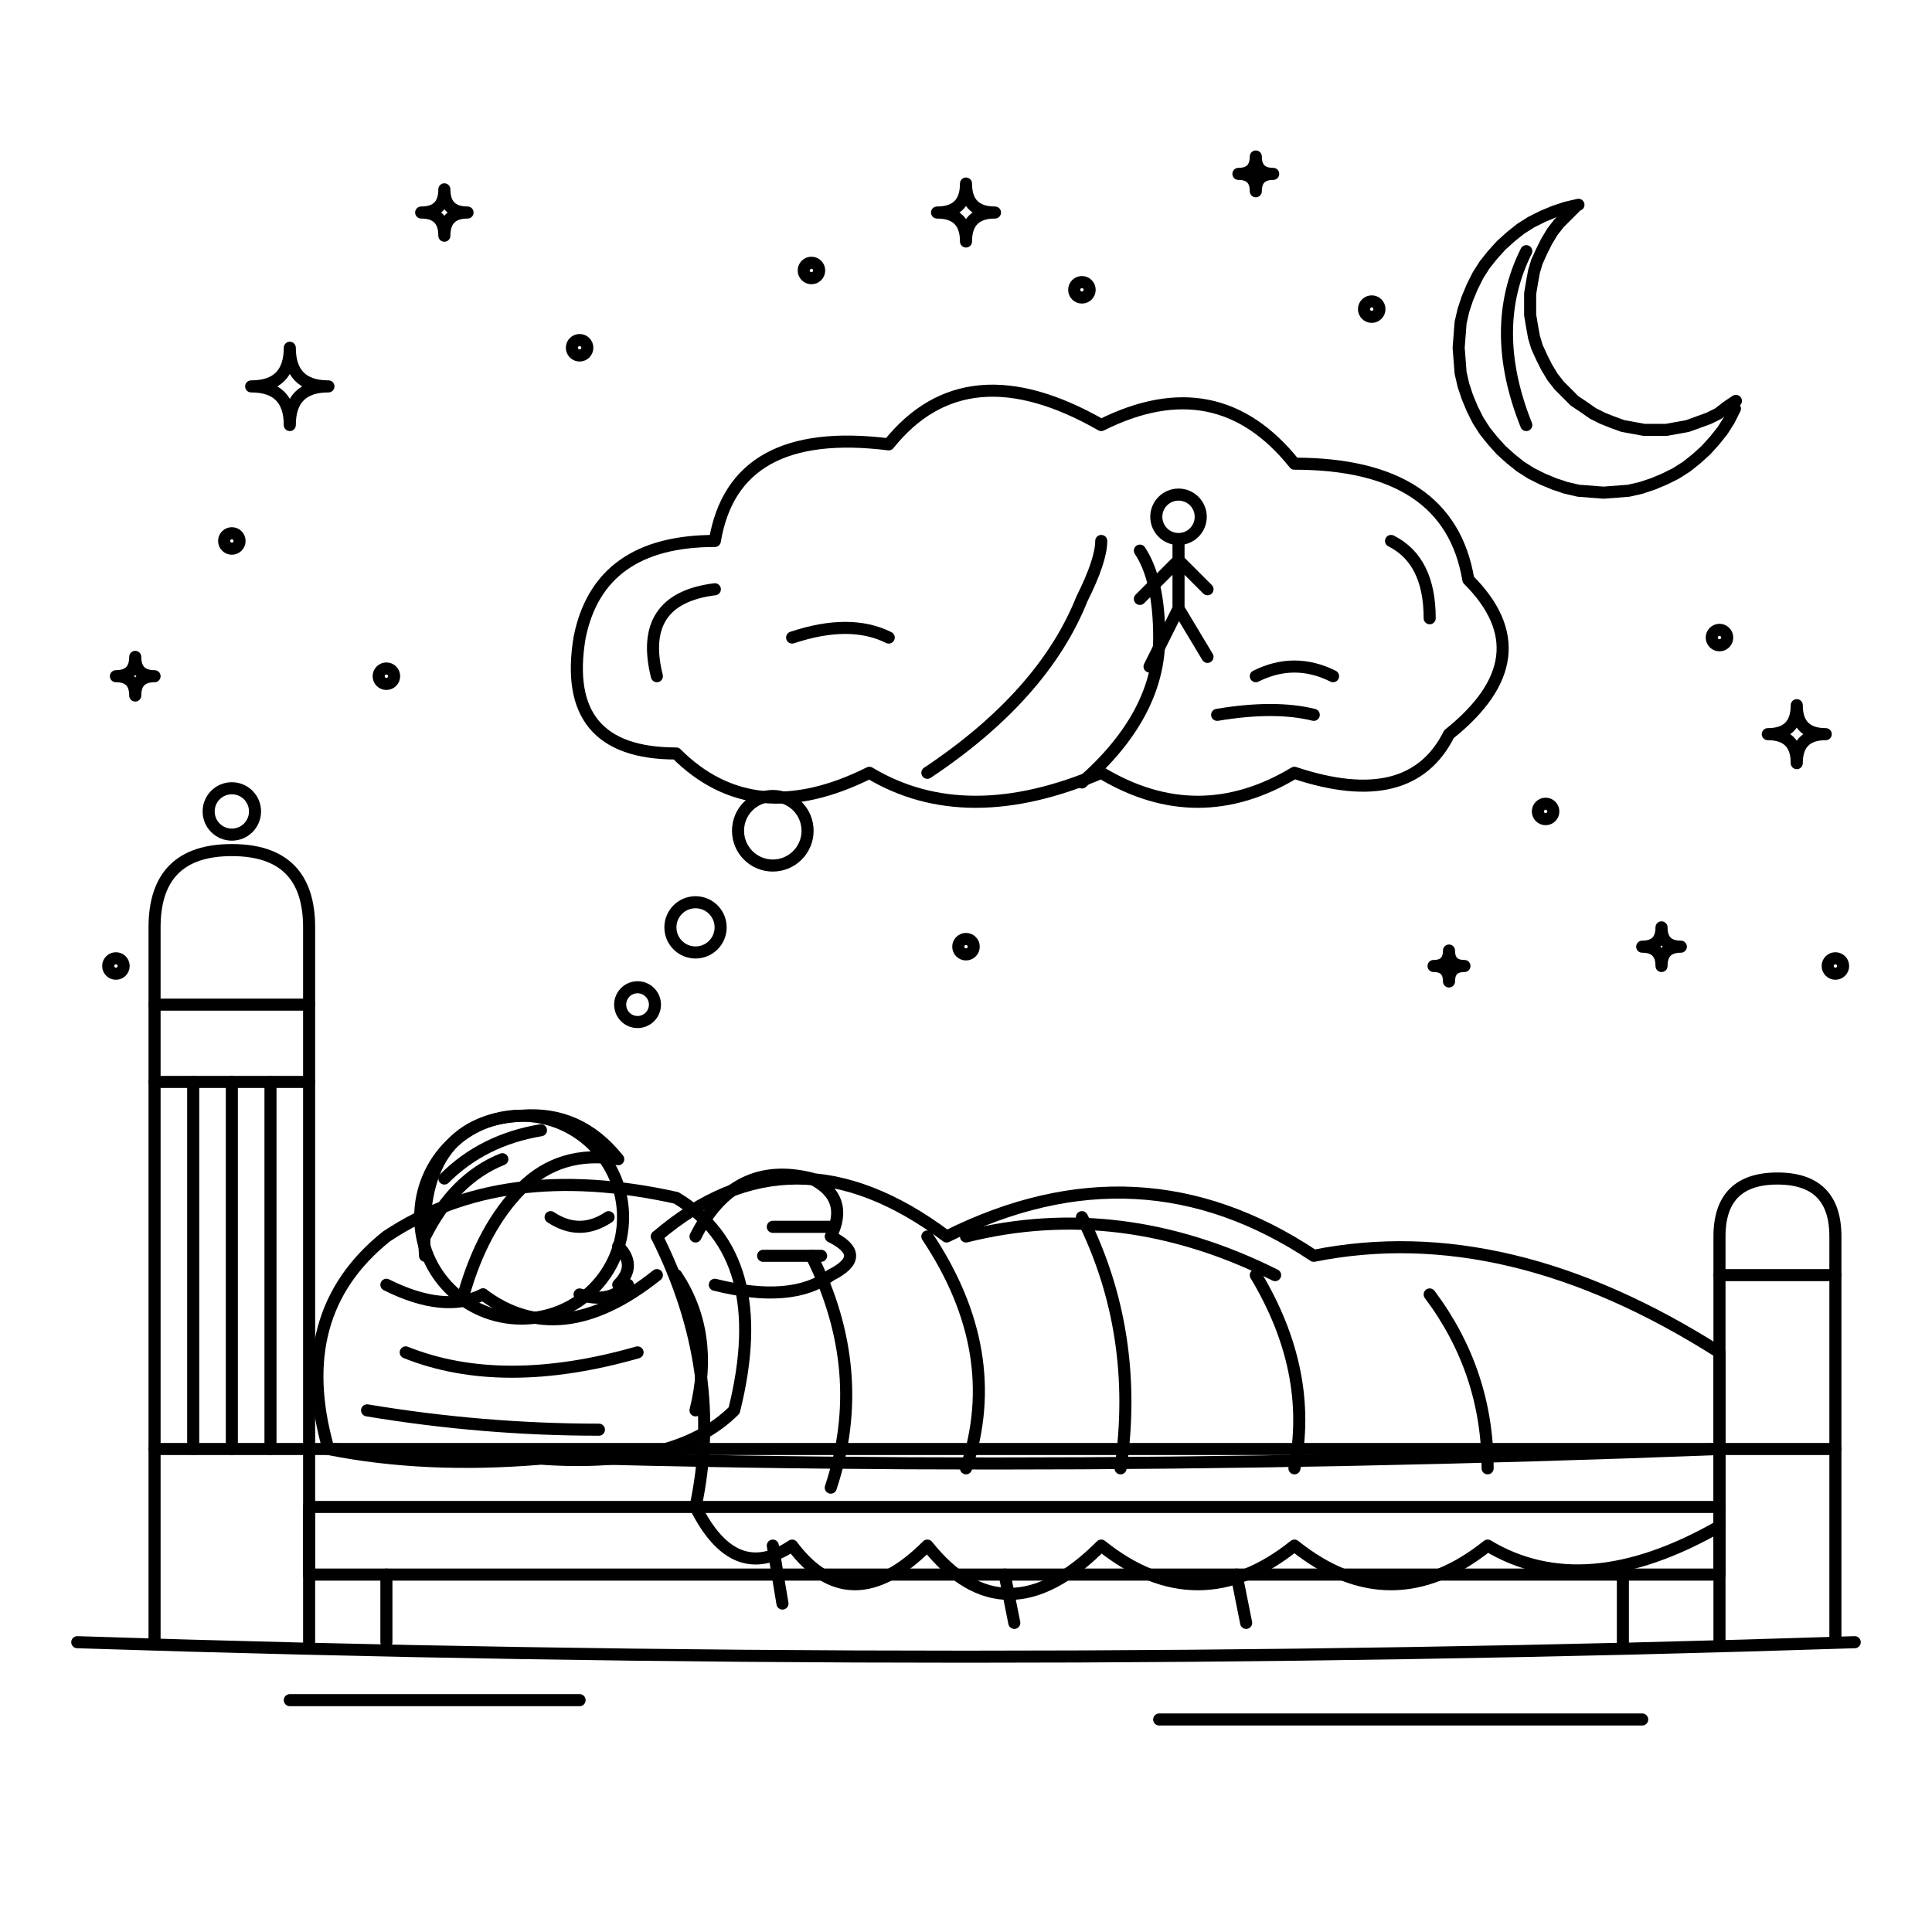
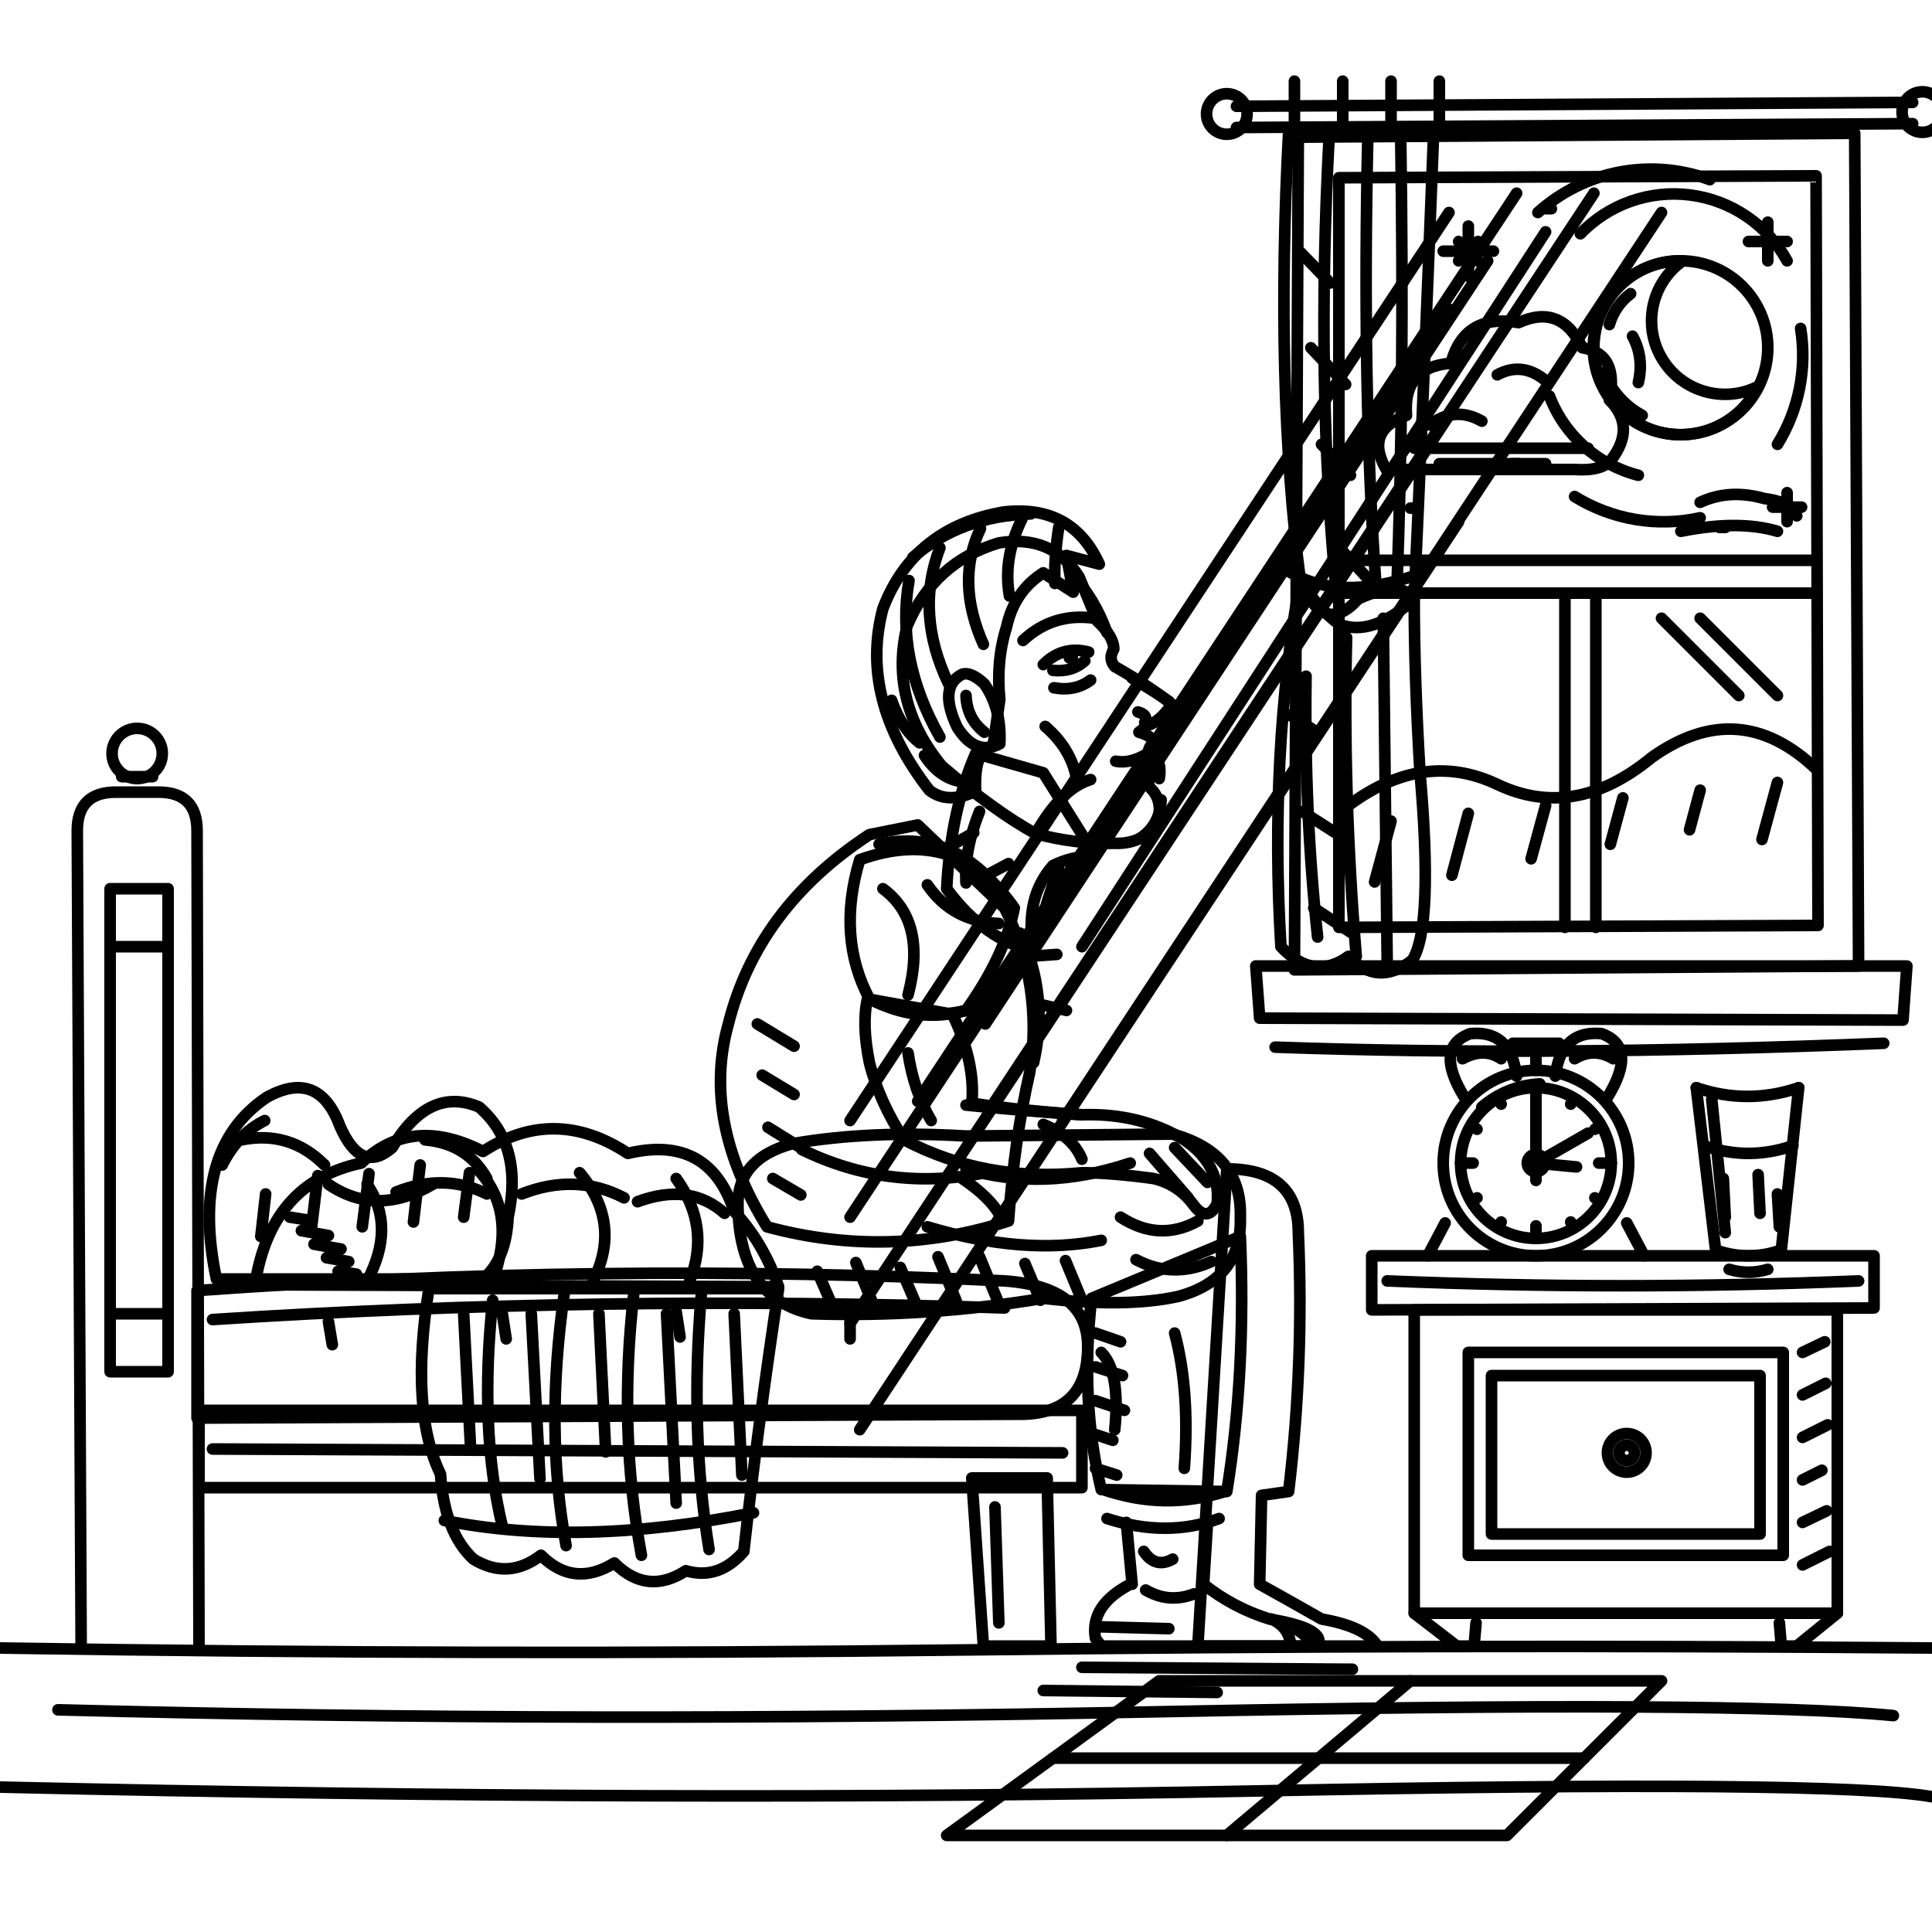
- <svg xmlns="http://www.w3.org/2000/svg" viewBox="0 0 200 200" fill="none" stroke="currentColor" stroke-width="1.25" stroke-linecap="round" stroke-linejoin="round">
-   <path pathLength="1" class="soft" d="M8 170Q100 173 192 170" />
-   <path pathLength="1" class="fine soft" d="M30 176L60 176M120 178L170 178" />
-   <path pathLength="1" d="M16 170L16 96Q16 88 24 88Q32 88 32 96L32 170" />
-   <path pathLength="1" d="M16 104L32 104" />
-   <path pathLength="1" class="fine" d="M16 112L32 112" />
-   <path pathLength="1" class="fine soft" d="M20 112L20 150M24 112L24 150M28 112L28 150" />
-   <path pathLength="1" d="M16 150L32 150" />
-   <circle pathLength="1" class="accent" cx="24" cy="84" r="2.4" />
-   <path pathLength="1" d="M178 170L178 128Q178 122 184 122Q190 122 190 128L190 170" />
-   <path pathLength="1" class="fine" d="M178 132L190 132" />
-   <path pathLength="1" class="fine" d="M178 150L190 150" />
-   <path pathLength="1" d="M32 156L178 156" />
-   <path pathLength="1" d="M32 163L178 163" />
-   <path pathLength="1" class="fine" d="M32 156L32 163M178 156L178 163" />
-   <path pathLength="1" class="soft" d="M34 150Q100 153 178 150" />
-   <path pathLength="1" d="M40 163L40 170M168 163L168 170" />
-   <path pathLength="1" d="M34 150Q30 136 40 128Q52 120 70 124Q80 130 76 146Q70 152 56 151Q44 152 34 150Z" />
-   <path pathLength="1" class="fine" d="M42 140Q52 144 66 140" />
-   <path pathLength="1" class="fine soft" d="M40 133Q46 136 50 134" />
-   <path pathLength="1" class="fine" d="M70 132Q74 138 72 146" />
-   <path pathLength="1" class="fine soft" d="M38 146Q50 148 62 148" />
-   <circle pathLength="1" cx="54" cy="126" r="10.5" />
-   <path pathLength="1" class="accent" d="M44 130Q43 116 54 115.5Q60 115 64 120Q58 119 54 123Q50 127 48 134" />
-   <path pathLength="1" class="accent fine" d="M46 122Q50 118 56 117" />
-   <path pathLength="1" class="accent fine" d="M44 128Q47 122 52 120" />
-   <path pathLength="1" class="fine" d="M57 126Q60 128 63 126" />
-   <path pathLength="1" class="fine" d="M64 129Q66 131 64 133" />
-   <path pathLength="1" class="fine" d="M60 134Q63 135 65 133" />
-   <path pathLength="1" class="fine soft" d="M50 134Q58 140 68 132" />
-   <g class="lv-breathe lv-o-b">
-     <path pathLength="1" d="M68 128Q82 116 98 128Q118 118 136 130Q156 126 178 140L178 156" />
-     <path pathLength="1" d="M68 128Q75 142 72 156" />
-     <path pathLength="1" d="M178 150L32 150" />
-     <path pathLength="1" class="fine" d="M84 130Q90 142 86 154" />
-     <path pathLength="1" class="fine soft" d="M96 128Q104 140 100 152" />
-     <path pathLength="1" class="fine" d="M112 126Q118 138 116 152" />
-     <path pathLength="1" class="fine soft" d="M130 132Q136 142 134 152" />
-     <path pathLength="1" class="fine" d="M148 134Q154 142 154 152" />
-     <path pathLength="1" class="fine soft" d="M100 128Q116 124 132 132" />
-     <path pathLength="1" d="M72 156Q76 164 82 160Q88 168 96 160Q104 170 114 160Q124 168 134 160Q144 168 154 160Q164 166 178 158" />
-     <path pathLength="1" class="fine soft" d="M80 160L81 166M104 163L105 168M128 163L129 168" />
-   </g>
-   <path pathLength="1" d="M72 128Q76 120 84 122Q88 124 86 128Q90 130 86 132Q82 135 74 133" />
-   <path pathLength="1" class="fine" d="M80 127L86 127M79 130L85 130" />
-   <g class="gx-i06-b1">
-     <circle pathLength="1" class="lv-glow accent" cx="66" cy="104" r="1.8" />
-   </g>
-   <g class="gx-i06-b2">
-     <circle pathLength="1" class="lv-glow accent" cx="72" cy="96" r="2.6" />
-   </g>
-   <g class="gx-i06-b3">
-     <circle pathLength="1" class="lv-glow accent" cx="80" cy="86" r="3.6" />
-   </g>
-   <g class="gx-i06-cloud">
-     <g class="lv-float">
-       <path pathLength="1" d="M70 78Q58 78 60 66Q62 56 74 56Q76 44 92 46Q100 36 114 44Q126 38 134 48Q150 48 152 60Q160 68 150 76Q146 84 134 80Q124 86 114 80Q100 86 90 80Q78 86 70 78Z" />
-       <path pathLength="1" class="fine soft" d="M68 70Q66 62 74 61" />
-       <path pathLength="1" class="fine soft" d="M144 56Q148 58 148 64" />
-       <path pathLength="1" class="fine" d="M96 80Q108 72 112 62Q114 58 114 56" />
-       <path pathLength="1" class="fine" d="M112 81Q120 74 120 66Q120 60 118 57" />
-       <g class="lv-i06-wake">
-         <circle pathLength="1" class="fill-accent" cx="122" cy="53.5" r="2.3" />
-         <path pathLength="1" class="accent" d="M122 56L122 63M122 58L118 62M122 58L125 61M122 63L119 69M122 63L125 68" />
-       </g>
-       <path pathLength="1" class="fine soft" d="M130 70Q134 68 138 70" />
-       <path pathLength="1" class="fine soft" d="M82 66Q88 64 92 66" />
-       <path pathLength="1" class="fine soft" d="M126 74Q132 73 136 74" />
+ <svg xmlns="http://www.w3.org/2000/svg" viewBox="0 0 200 200" fill="none" stroke="currentColor" stroke-width="1.2" stroke-linecap="round" stroke-linejoin="round">
+   <path pathLength="1" d="M0 170.6Q50 171.4 100 170.8T200 170.6" />
+   <path pathLength="1" class="fine soft" d="M6 177Q60 178.4 120 177.2T196 177.6" />
+   <path pathLength="1" class="fine soft" d="M0 185Q70 186.6 130 185.4T200 186M134.4 14.2L192 13.8L192.4 100L134 100.4ZM138.6 18.4L188 18.2L188.2 95.8L138.6 96ZM138.6 58L188 58M138.6 61.4L188 61.4M162 61.4L162 96M165.2 61.4L165.2 96" />
+   <path pathLength="1" class="fine soft" d="M172 64L180 72M176 64L184 72" />
+   <path pathLength="1" class="fine" d="M138.8 84Q147 77.4 155 81.2Q163 85 171 78.4Q180 72 188 79.6" />
+   <path pathLength="1" class="fine soft" d="M144 85L142.3 91.3M152 84.2L150.3 90.6M160 83.4L158.5 88.9M168 82.6L166.7 87.4M176 81.8L174.9 85.9M184 81L182.4 86.9" />
+   <g class="gx-i06n-rays">
+     <g class="lv-i06n-shaft">
+       <path pathLength="1" class="accent fine" d="M150 22L88 116M150 32L88 126M150 43L88 137M151 54L89 148M157 20L95 114M165 20L103 114M172 22L110 116" />
+       <path pathLength="1" class="accent fine soft" d="M154 27L102 106M160 24L112 98" />
    </g>
  </g>
-   <g class="lv-pulse">
-     <path pathLength="1" class="accent" d="M179.6 42.3L179 43.5L178.3 44.6L177.5 45.6L176.6 46.6L175.6 47.5L174.6 48.3L173.5 49L172.3 49.6L171.1 50.1L169.9 50.5L168.6 50.8L167.3 50.9L166 51L164.7 50.9L163.4 50.8L162.1 50.5L160.9 50.1L159.7 49.6L158.5 49L157.4 48.3L156.4 47.5L155.4 46.6L154.5 45.6L153.7 44.6L153 43.5L152.4 42.3L151.9 41.1L151.5 39.9L151.2 38.6L151.1 37.3L151 36L151.1 34.7L151.2 33.4L151.5 32.1L151.9 30.9L152.4 29.7L153 28.5L153.7 27.4L154.5 26.4L155.4 25.4L156.4 24.5L157.4 23.7L158.5 23L159.7 22.4L160.9 21.9L162.1 21.5L163.4 21.2" />
-     <path pathLength="1" class="accent" d="M179.7 41.5L178.8 42.1L177.9 42.8L176.9 43.3L175.8 43.7L174.7 44.1L173.6 44.3L172.5 44.5L171.4 44.5L170.2 44.5L169.1 44.3L168 44.1L166.9 43.7L165.9 43.3L164.9 42.8L163.9 42.1L163 41.5L162.2 40.7L161.4 39.9L160.7 39L160.1 38L159.6 37L159.1 35.9L158.8 34.9L158.6 33.8L158.4 32.6L158.4 31.5L158.4 30.4L158.6 29.2L158.8 28.1L159.1 27.1L159.6 26L160.1 25L160.7 24L161.4 23.1L162.2 22.3L163 21.5" />
-     <path pathLength="1" class="accent fine" d="M158 26Q154 34 158 44" />
+   <g class="lv-twinkle lv-i06n-t1">
+     <path pathLength="1" class="fine" d="M152 23.4L152 28.6M149.4 26L154.6 26" />
+     <path pathLength="1" class="fine soft" d="M151 25L153 27M153 25L151 27" />
  </g>
-   <path class="lv-sparkle" pathLength="1" d="M30 36Q30 40 34 40Q30 40 30 44Q30 40 26 40Q30 40 30 36Z" />
-   <path class="lv-sparkle" pathLength="1" d="M46 19.6Q46 22 48.4 22Q46 22 46 24.4Q46 22 43.6 22Q46 22 46 19.6Z" />
-   <path class="lv-sparkle" pathLength="1" d="M100 19Q100 22 103 22Q100 22 100 25Q100 22 97 22Q100 22 100 19Z" />
-   <path class="lv-sparkle" pathLength="1" d="M130 16.2Q130 18 131.8 18Q130 18 130 19.8Q130 18 128.2 18Q130 18 130 16.2Z" />
-   <path class="lv-sparkle" pathLength="1" d="M186 73Q186 76 189 76Q186 76 186 79Q186 76 183 76Q186 76 186 73Z" />
-   <path class="lv-sparkle" pathLength="1" d="M172 96Q172 98 174 98Q172 98 172 100Q172 98 170 98Q172 98 172 96Z" />
-   <path class="lv-sparkle" pathLength="1" d="M14 68Q14 70 16 70Q14 70 14 72Q14 70 12 70Q14 70 14 68Z" />
-   <path class="lv-sparkle" pathLength="1" d="M150 98.4Q150 100 151.6 100Q150 100 150 101.6Q150 100 148.4 100Q150 100 150 98.4Z" />
-   <circle pathLength="1" class="lv-twinkle fine" cx="60" cy="36" r="0.8" />
-   <circle pathLength="1" class="lv-twinkle fine" cx="84" cy="28" r="0.8" />
-   <circle pathLength="1" class="lv-twinkle fine" cx="112" cy="30" r="0.8" />
-   <circle pathLength="1" class="lv-twinkle fine" cx="142" cy="32" r="0.8" />
-   <circle pathLength="1" class="lv-twinkle fine" cx="24" cy="56" r="0.8" />
-   <circle pathLength="1" class="lv-twinkle fine" cx="178" cy="66" r="0.8" />
-   <circle pathLength="1" class="lv-twinkle fine" cx="190" cy="100" r="0.8" />
-   <circle pathLength="1" class="lv-twinkle fine" cx="100" cy="98" r="0.8" />
-   <circle pathLength="1" class="lv-twinkle fine" cx="160" cy="84" r="0.8" />
-   <circle pathLength="1" class="lv-twinkle fine" cx="12" cy="100" r="0.8" />
-   <circle pathLength="1" class="lv-twinkle fine" cx="40" cy="70" r="0.8" />
+   <g class="lv-twinkle lv-i06n-t2">
+     <path pathLength="1" class="fine" d="M183 23L183 27M181 25L185 25" />
+   </g>
+   <g class="lv-twinkle lv-i06n-t3">
+     <path pathLength="1" class="fine" d="M185 51L185 54M183.5 52.5L186.5 52.5" />
+   </g>
+   <g class="lv-twinkle lv-i06n-t4">
+     <path pathLength="1" d="M160 21.6L160.6 21.6M156.6 48L157.2 48M178 54.6L178.6 54.6M146 52.6L146.6 52.6" />
+   </g>
+   <g class="gx-i06n-moon">
+     <g class="lv-breathe lv-i06n-moon">
+       <path pathLength="1" class="accent" d="M174.2 27A9 9 0 1 0 182 40A7.6 7.6 0 0 1 174.2 27Z" />
+       <path pathLength="1" class="accent fine soft" d="M165 36A9 9 0 1 1 183 36A9 9 0 1 1 165 36" />
+       <path pathLength="1" class="accent fine" d="M166.6 33.6Q167.2 31.6 168.8 30.4M166 38.6Q167.4 41.6 170 43M169 34.8Q170.2 37 169.6 39.6" />
+       <path pathLength="1" class="accent fine soft" d="M163.6 24.2A13.4 13.4 0 0 1 185 27" />
+       <path pathLength="1" class="accent fine soft" d="M160.4 41A13.4 13.4 0 0 0 169.6 49.2" />
+       <path pathLength="1" class="accent fine soft" d="M159.2 22A17.5 17.5 0 0 1 177 18.6M186.4 34A17.5 17.5 0 0 1 184 46M176 53.6A17.5 17.5 0 0 1 163 51.4" />
+     </g>
+   </g>
+   <g class="gx-i06n-cloud">
+     <path pathLength="1" class="i06n-fill" d="M143.5 48.6Q141.2 44.6 145.6 43Q145.2 38 150.2 37.6Q151.6 32.4 157.2 33.4Q161.6 31.4 163.8 36Q167.6 36.6 166.6 41.4Q169.4 44.2 166.8 47.6Q165.8 48.8 163 48.6Z" />
+     <path pathLength="1" class="fine soft" d="M148 44Q150.6 42 153.4 43.6M155 38.8Q157.6 37.4 160 39.4" />
+     <path pathLength="1" class="fine soft" d="M146.4 46.4L164.4 46.4M149 48L160 48" />
+   </g>
+   <g class="lv-drift lv-s lv-i06n-wisp">
+     <path pathLength="1" class="fine soft" d="M176 52Q179 50.6 182.6 51.6Q185.6 52 186 53.4" />
+     <path pathLength="1" class="fine soft" d="M174 55Q180 53.8 184 55" />
+   </g>
+   <path pathLength="1" d="M128 11L198 10.6" />
+   <path pathLength="1" class="fine soft" d="M128 13.2L198 12.8M124.9 11.8A2.1 2.1 0 1 1 129.1 11.8A2.1 2.1 0 1 1 124.9 11.8M196.9 11.6A2.1 2.1 0 1 1 201.1 11.6A2.1 2.1 0 1 1 196.9 11.6" />
+   <path pathLength="1" class="fine" d="M134 8.4L134 13M139 8.4L139 13M144 8.4L144 13M149 8.4L149 13" />
+   <g class="lv-sway lv-i06n-curt">
+     <path pathLength="1" class="i06n-fill" d="M133.4 13.6Q132 40 134.6 60Q137 66 140.6 62Q145 60 146.4 62Q147.4 40 148.4 14Z" />
+     <path pathLength="1" class="i06n-fill" d="M134.6 60Q131.4 78 132.6 98Q136 101.6 139.6 99Q142.6 102.2 146.2 99.4Q148.4 96 147 80Q146.4 70 146.4 62Q142 66 138.6 64.6Q136.4 63 134.6 60Z" />
+     <path pathLength="1" class="fine" d="M137.6 14Q136.2 40 138.4 62M141.6 14Q141 40 142.4 60M145 14Q145.4 40 144.6 61" />
+     <path pathLength="1" class="fine" d="M135.2 70Q135 84 136.4 97M139.4 66Q139 82 140.4 99M143.2 64Q143.4 82 143.6 99.6" />
+     <path pathLength="1" class="fine soft" d="M134.5 26L137.7 29.3M135.7 36L139.3 39.8M136.8 46L139.8 49.2M138 56L141.6 59.9" />
+     <path pathLength="1" class="fine soft" d="M133.5 74L136.5 75.9M134.8 84L138.7 86.5M136 94L139.8 96.5" />
+     <path pathLength="1" class="fine" d="M132.6 58.6Q138 62.6 147 59.4" />
+   </g>
+   <path pathLength="1" class="i06n-fill" d="M130 100L197.4 100L197 105.6L130.4 105.4Z" />
+   <path pathLength="1" class="fine soft" d="M132 108.4Q160 109.4 195 108" />
+   <path pathLength="1" class="i06n-fill" d="M142 130L194 130L194 135.4L142 135.6Z" />
+   <path pathLength="1" class="fine soft" d="M143.6 132.6Q168 133.6 192.4 132.6" />
+   <path pathLength="1" class="i06n-fill" d="M146.4 135.6L146.4 167L150.8 170.4L152.6 170.4L152.8 168M146.4 135.6L190.2 135.6L190.2 167L186 170.4L184.4 170.4L184.2 168" />
+   <path pathLength="1" class="fine soft" d="M146.4 167L190.2 167M152 140L184.6 140L184.6 161L152 161Z" />
+   <path pathLength="1" class="fine soft" d="M154.4 142.4L182.2 142.4L182.2 158.8L154.4 158.8ZM166.4 150.4A2 2 0 1 1 170.4 150.4A2 2 0 1 1 166.4 150.4" />
+   <path pathLength="1" class="fine" d="M167.6 150.4A0.8 0.8 0 1 1 169.2 150.4A0.8 0.8 0 1 1 167.6 150.4" />
+   <path pathLength="1" class="fine soft" d="M186.6 140L188.9 138.9M186.6 144.4L189 143.2M186.6 148.8L189.2 147.5M186.6 153.2L188.6 152.2M186.6 157.6L189.1 156.4M186.6 162L189.4 160.6M149.4 120.4A9.6 9.6 0 1 1 168.6 120.4A9.6 9.6 0 1 1 149.4 120.4" />
+   <path pathLength="1" class="fine" d="M151.2 120.4A7.8 7.8 0 1 1 166.8 120.4A7.8 7.8 0 1 1 151.2 120.4M149.6 126.6L147.8 130M168.4 126.6L170.2 130M151.6 113.6Q148.4 108.4 152.2 107Q156.4 106.6 157 111.4M166.4 113.6Q169.6 108.4 165.8 107Q161.6 106.6 161 111.4" />
+   <path pathLength="1" class="fine soft" d="M151.4 109.6Q153.6 108.4 155.4 109.6M167 109.6Q165 108.4 163 109.6" />
+   <path pathLength="1" class="fine" d="M159 110.8L159 108M156.6 108L161.4 108" />
+   <path pathLength="1" class="fine" d="M159 113.9L159 112.7M162.6 114.3L162.9 113.7M165.1 116.9L165.7 116.5M165.5 120.4L166.8 120.4M165.1 124L165.7 124.3M162.6 126.5L162.9 127.1M159 126.9L159 128.2M155.4 126.5L155.1 127.1M152.9 124L152.3 124.3M152.5 120.4L151.2 120.4M152.9 116.9L152.3 116.5M155.4 114.3L155.1 113.7M159 120.4L163.2 120.8" />
+   <path pathLength="1" class="fine" d="M159 120.4L164.4 117.3M158.1 120.4A0.9 0.9 0 1 1 159.9 120.4A0.9 0.9 0 1 1 158.1 120.4" />
+   <g class="lv-i06n-sec">
+     <path pathLength="1" class="fine" d="M159 122.2L159 113.8" />
+   </g>
+   <path pathLength="1" class="accent fine" d="M153.4 114.6Q156 112.4 159.4 112.2" />
+   <path pathLength="1" class="i06n-fill" d="M175.6 112.6L177.6 129.4Q181 130.6 184.4 129.4L186.2 112.6" />
+   <path pathLength="1" class="fine" d="M175.6 112.6Q180.9 114.4 186.2 112.6" />
+   <path pathLength="1" class="fine soft" d="M176.4 118.6Q181 120.2 185.6 118.6" />
+   <path pathLength="1" class="fine soft" d="M178.4 122L178.6 126M182 121.6L182.2 125.6M184 123.6L184.2 127" />
+   <path pathLength="1" class="accent fine" d="M177.2 113.8L178.6 127.6" />
+   <path pathLength="1" class="fine soft" d="M179 131.4Q181 132 183 131.4" />
+   <path pathLength="1" class="i06n-fill" d="M8.4 170.4L8 86Q8 82 12 82L16.4 82Q20.4 82 20.4 86L20.6 170.4" />
+   <path pathLength="1" d="M11.6 78A2.6 2.6 0 1 1 16.8 78A2.6 2.6 0 1 1 11.6 78" />
+   <path pathLength="1" class="fine" d="M12.6 80.4L15.8 80.4" />
+   <path pathLength="1" class="fine" d="M11.4 92L17.4 92L17.4 142L11.4 142Z" />
+   <path pathLength="1" class="fine soft" d="M11.4 98L17.4 98M11.4 136L17.4 136" />
+   <path pathLength="1" class="i06n-fill" d="M100.6 153L108.4 153L108.8 170.4L101.8 170.4Z" />
+   <path pathLength="1" class="fine soft" d="M103 156L103.4 168" />
+   <path pathLength="1" class="i06n-fill" d="M20.6 146L112 146L112 154L20.6 154Z" />
+   <path pathLength="1" class="fine soft" d="M22 150L110 150.4" />
+   <path pathLength="1" class="i06n-fill" d="M20.4 133.6Q62 130.6 104 132.6Q112.6 133.2 112.6 139.4Q112.6 146.2 106 146.4L20.4 146.8Z" />
+   <path pathLength="1" class="fine soft" d="M22 136.6Q62 134 104 135.4" />
+   <path pathLength="1" class="fine soft" d="M34 136.8L34.4 139.2M52 136L52.4 138.6M70 135.8L70.4 138.4M88 135.8L88 138.6" />
+   <path pathLength="1" class="i06n-fill" d="M22.4 132.4Q19.6 119 27.6 113.6Q33 110.6 35.2 116.6Q37.4 121.6 40.6 118.8Q44.4 112.4 49.6 114.6Q54.2 118.6 52.6 126Q52.4 130.4 50 132.4Z" />
+   <path pathLength="1" class="fine soft" d="M25 118Q30 117 33.6 120.6M34 122.6Q39 126 44.8 122.6M44 118Q48.4 118.4 50.4 122" />
+   <path pathLength="1" class="fine soft" d="M27 128L27.5 123.6M32.2 127.5L32.9 121.7M37.5 127L38.2 121.5M42.8 126.5L43.5 120.6M48 126L48.6 121.4" />
+   <path pathLength="1" class="fine" d="M23 120.6Q24.6 117.4 27.4 116" />
+   <path pathLength="1" class="i06n-fill" d="M26.4 133Q28 122.4 37.4 120.4Q42.6 115.4 50 119.2Q57.4 114.4 65 119.4Q73.4 117.4 76 125.4Q79 128.6 80.6 133.2Z" />
+   <path pathLength="1" class="fine" d="M38 122.6Q41 127 38 132.6M49.4 121Q53.6 125.4 51 132.6M60 121.4Q64.4 126.6 61.4 132.6M70 122Q73.6 127 71.4 132.6" />
+   <path pathLength="1" class="fine soft" d="M30 126L31.9 126.3M31.2 127.4L34 127.9M32.5 128.8L35.3 129.3M33.8 130.2L36.1 130.6M35 131.6L36.9 131.9" />
+   <path pathLength="1" class="fine soft" d="M41 123.4Q46 121.4 50.4 123.6M54 123.6Q59.6 121.4 64.6 124M66 124.4Q71.4 122.4 75 125.6" />
+   <path pathLength="1" class="i06n-fill" d="M44.4 133.4Q42.4 146 45.6 152.6Q46 158.6 49 161.4Q52.6 163.6 56 161Q59.4 164.4 63.6 161.8Q67 165.2 71 162.6Q74.4 163.6 77 160.6Q78.4 148 80.6 133.4Z" />
+   <path pathLength="1" class="fine" d="M51 134.6Q49.6 148 52 158M58.4 134Q56.4 148 58.6 160M65.6 134Q64 148 66.4 161M72.6 134Q71.4 148 73.4 160.4" />
+   <path pathLength="1" class="fine soft" d="M48 136L48.7 149.6M55 136L55.9 153.1M62 136L62.7 150.3M69 136L70 155.6M76 136L76.8 152.7" />
+   <path pathLength="1" class="fine soft" d="M46 157.4Q60 160.2 78 156.6" />
+   <path pathLength="1" class="i06n-fill" d="M127 121Q134.4 121 134.4 127.6Q135 141 133.4 154.4L130.6 154.8L130.4 164Q134 166 136.8 167.6Q141.4 168.4 142.6 170.4L124 170.4Z" />
+   <path pathLength="1" class="i06n-fill" d="M76.4 125Q76.6 134.4 84 136Q96 136.4 108 134.4Q116.6 135.4 122 134.2Q128.6 132.4 128.4 126Q128.6 119.4 121.4 117.4L100 117.6Q90 117 82 118.4Q76.2 120 76.4 125Z" />
+   <path pathLength="1" class="i06n-fill" d="M113 134.4Q111.8 145 114 154.2L127 154.4Q129 142 128.4 128Z" />
+   <path pathLength="1" class="fine" d="M114.2 154.2Q120.6 156.4 126.8 154.4" />
+   <path pathLength="1" class="fine soft" d="M114.6 157.2Q120.8 159.2 126.2 157.2M116.6 157.6L117.2 164M125 157.6L124.6 164M117 164Q112.8 166.2 113.4 169.6L114 170.4L136.4 170.4Q137.4 168.6 131.4 167.6Q127.6 166.4 124.6 164" />
+   <path pathLength="1" class="fine" d="M134.4 168.8Q135.6 169.6 135.6 170.2M131.6 167.6Q133.4 168.4 133.6 170.2" />
+   <path pathLength="1" class="fine soft" d="M118.4 160.6Q119.6 162.4 121.4 161.4" />
+   <path pathLength="1" class="fine soft" d="M118.6 164.6Q121 166 123.6 165" />
+   <path pathLength="1" class="fine soft" d="M113.6 168.4L121 168.6" />
+   <path pathLength="1" class="fine" d="M116 126Q120 128.6 124 126.4M117.6 130.4Q121.4 132.4 125.4 130.6" />
+   <path pathLength="1" class="fine soft" d="M114 140Q116 142 115.4 148M121.6 138Q123.2 144 122.6 152" />
+   <path pathLength="1" class="fine soft" d="M100 121Q108 123.4 117 120.4M96 127Q106 130 114 128.4" />
+   <path pathLength="1" class="fine soft" d="M86 134.8L84.6 131.6M90.3 134.8L88.6 130.7M94.7 134.7L93.2 131.2M99 134.7L97.1 130.1M103.3 134.7L101.4 130.1M107.7 134.6L106.1 130.8M112 134.6L110.3 130.5" />
+   <path pathLength="1" class="fine soft" d="M113.4 138L116 138.9M113.4 141.5L116.2 142.4M113.4 145L116.4 146M113.4 148.5L115.2 149.1M113.4 152L115.6 152.7" />
+   <path pathLength="1" class="fine soft" d="M112 172.6L140 172.8M108 175L126 175.2" />
+   <g class="lv-i06n-breath">
+     <g class="lv-i06n-lift">
+       <path pathLength="1" class="i06n-fill" d="M101 78Q98.4 84 98 92Q102 97.4 107 98.4Q106 93 109 89.6Q111 88.6 113.4 88.6L108 80Z" />
+       <path pathLength="1" class="fine soft" d="M101.4 84Q99.8 88 100 91.4M109.6 90Q108 94 107.4 97.6" />
+       <path pathLength="1" class="i06n-fill" d="M97.5 79.3Q92 72.6 93.9 64.8Q96.7 58.2 103.4 56.2Q108.9 55.3 111.7 59.7L113.6 64.3Q115.3 65.9 115.3 67.2Q114.7 68.2 115.4 69Q119.1 71.1 121.3 72.9Q120.1 74.7 118.8 75.1L117.9 75.8Q119.6 76.3 119.3 77Q118.4 77.9 119.6 78.6Q120.3 79 119.5 79.9Q118.4 81 119.3 81.8Q120.5 83.2 119.7 85.5Q118 87.4 115.4 87.3Q111.3 87.4 107.2 86.3Q103 84 97.5 79.3Z" />
+       <path pathLength="1" class="i06n-fill" d="M96.2 81.8Q88.9 72.4 91.4 63Q94.6 54.6 103.9 53Q111 52.2 113.8 58.4L110.4 57.5L111.1 61.3L108 59.3Q105 61.2 104.2 64.9Q103.1 68.4 103.5 72.4L102.8 77.2Q100.8 77.6 101 81.9Q98.1 83.3 96.2 81.8Z" />
+       <path pathLength="1" class="fine" d="M94.1 60.1Q92.7 68.2 97.3 76.3M97.3 56.7Q94.7 63.5 98.2 70.8M101.5 54.7Q98.9 60.2 101.8 66.7M105.8 53.7Q103.8 57.8 104.5 61.7M109.6 54.6Q109.1 57.9 109.2 60.4" />
+       <path pathLength="1" class="fine soft" d="M95.7 78.2Q97.2 80.5 99.4 80.9M92.3 72.5Q93.3 75.4 95.2 76.9" />
+       <path pathLength="1" class="fine" d="M99.6 69.8Q97.1 71.1 99.1 75.3Q101 78.3 103.5 77Q103.7 73.4 101.9 70.8Q100.5 69.5 99.6 69.8M100 72Q100.1 74.4 101.9 75.8M105.9 66.3Q109 63.4 113.3 64" />
+       <path pathLength="1" class="fine" d="M108 68.8Q110 66.8 112.7 67.5M109 69.4Q111 69.6 112.3 68.4M109.1 71.2Q111.3 71.6 112.9 70.4M110.7 68.1L111 68.1" />
+       <path pathLength="1" class="fine" d="M117.8 73.7Q118.9 74 118.5 74.8M118.8 78Q117 79.1 115.5 78.8M108.2 75.2Q111 77.6 111.5 80.9M107.5 85.8Q110 81.6 112.9 80.7" />
+       <g class="gx-i06n-touch">
+         <path pathLength="1" class="accent" d="M111 59.5Q113.3 61.9 114.6 65.5M117.2 70.2Q119.7 71.7 121 72.6M119.4 78Q120.3 79 120 80.6M120.2 82.8Q120.1 85.4 118 86.8" />
+         <path pathLength="1" class="accent fine" d="M94.5 57.7Q99.5 53.4 106.7 53.2" />
+         <path pathLength="1" class="accent" d="M91 87.4Q99 85.6 104.6 93.6M105.6 96.6Q108.6 103 107 110" />
+         <path pathLength="1" class="accent fine soft" d="M98 87.8L100.8 86.2M101.4 91L104.4 89.4M106.6 99L109.4 98.8M107.8 104L110.4 104.6" />
+       </g>
+     </g>
+     <path pathLength="1" class="i06n-fill" d="M79.4 127Q72.6 116 75.4 106Q78.4 94 90 86.4L95 85.4L104 94Q108 102 106.6 111Q105 118 104.4 126.4Q92 130.4 79.4 127Z" />
+     <path pathLength="1" class="fine" d="M96 91.6Q98.6 95.4 103.4 95.6" />
+     <path pathLength="1" class="fine" d="M83 119Q92 123.4 102 121.4M99.6 122Q102.6 124 103.6 126" />
+     <path pathLength="1" class="fine soft" d="M78.4 106L82.2 108.3M78.9 111.3L82.2 113.3M79.5 116.7L83.2 119M80 122L82.9 123.7" />
+     <path pathLength="1" class="i06n-fill" d="M89 89Q99 85.4 105 94Q104 99 100 104.6Q95 106 90 103.4Q86.6 97 89 89Z" />
+     <path pathLength="1" class="fine soft" d="M91.4 92Q96 95.4 94 103" />
+     <path pathLength="1" class="fine" d="M90 103.4Q95 105.8 100 104.6" />
+     <path pathLength="1" class="i06n-fill" d="M98.6 105Q101 110 100.6 114.2Q106 115 112 115.4Q118 115.2 122.6 118Q126.4 120.6 126 124.6Q125 126.6 123.6 124.8Q122 122.6 119.4 122Q115 121.4 112 121.4Q102 122.4 93.6 118Q91 114 90 110Q89.2 106 89.8 103.4Z" />
+     <path pathLength="1" class="fine" d="M119 119.4L123 124M121.6 118.8L125 122.4M108 116.4Q111 117.6 112 120" />
+     <path pathLength="1" class="fine soft" d="M94 109Q94.6 113 96.4 116" />
+     <path pathLength="1" class="accent fine" d="M100 114.4Q106 115 112 115.4" />
+   </g>
+   <g class="gx-i06n-patch">
+     <path pathLength="1" class="accent fine soft" d="M120 174L172 174L156 190L98 190Z" />
+     <path pathLength="1" class="accent fine soft" d="M146 174L127 190" />
+     <path pathLength="1" class="accent fine soft" d="M109 182L164 182" />
+   </g>
</svg>
